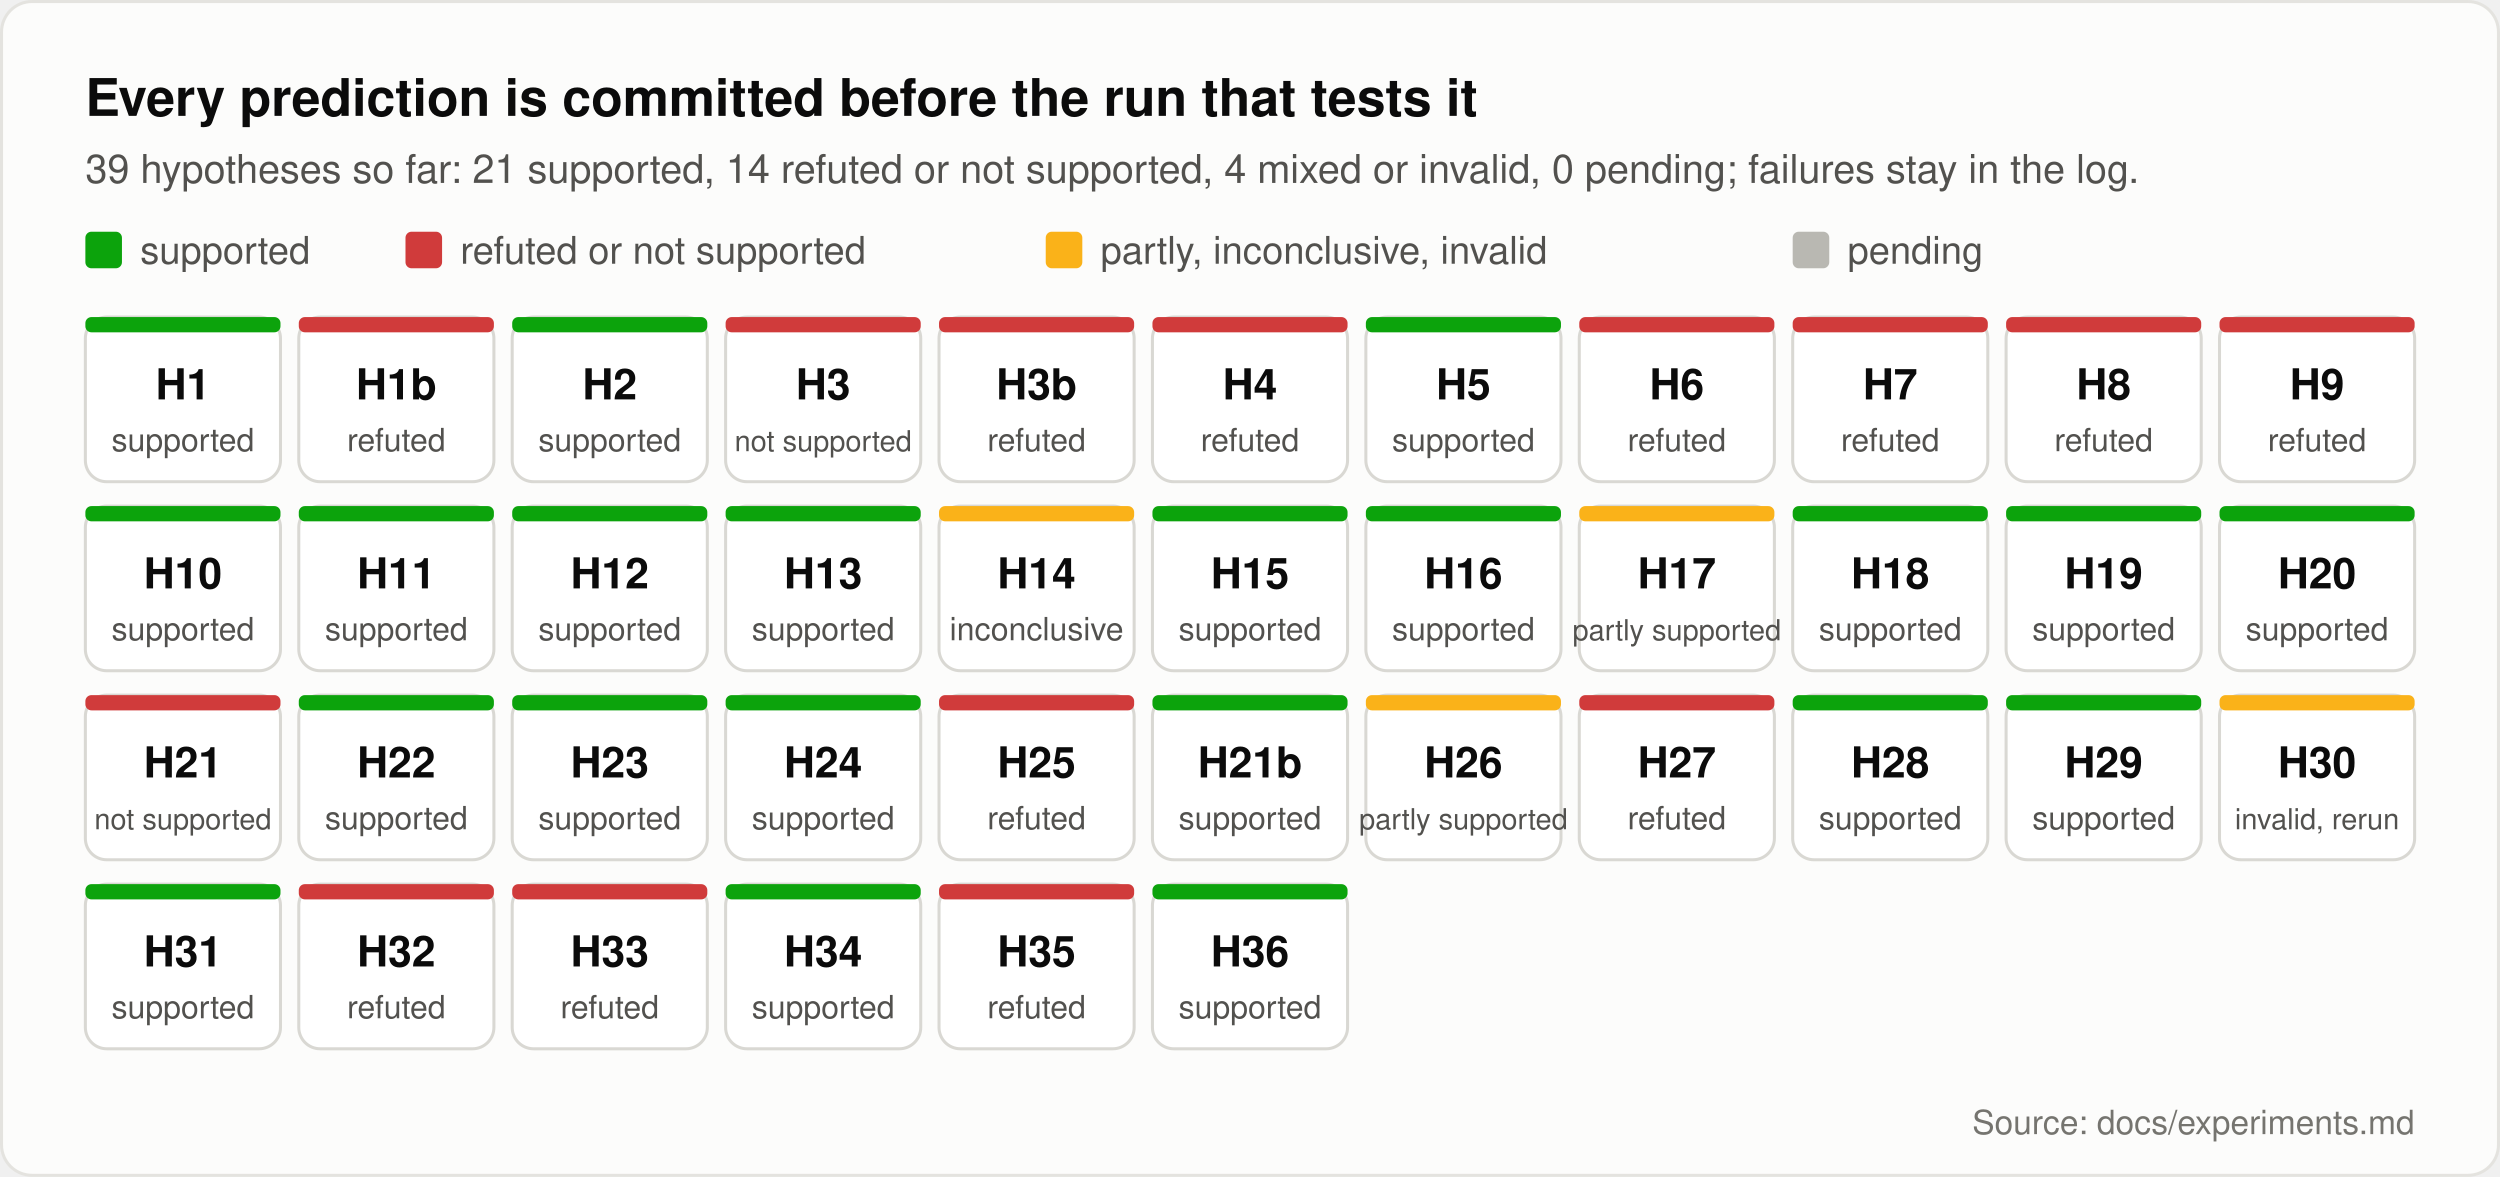
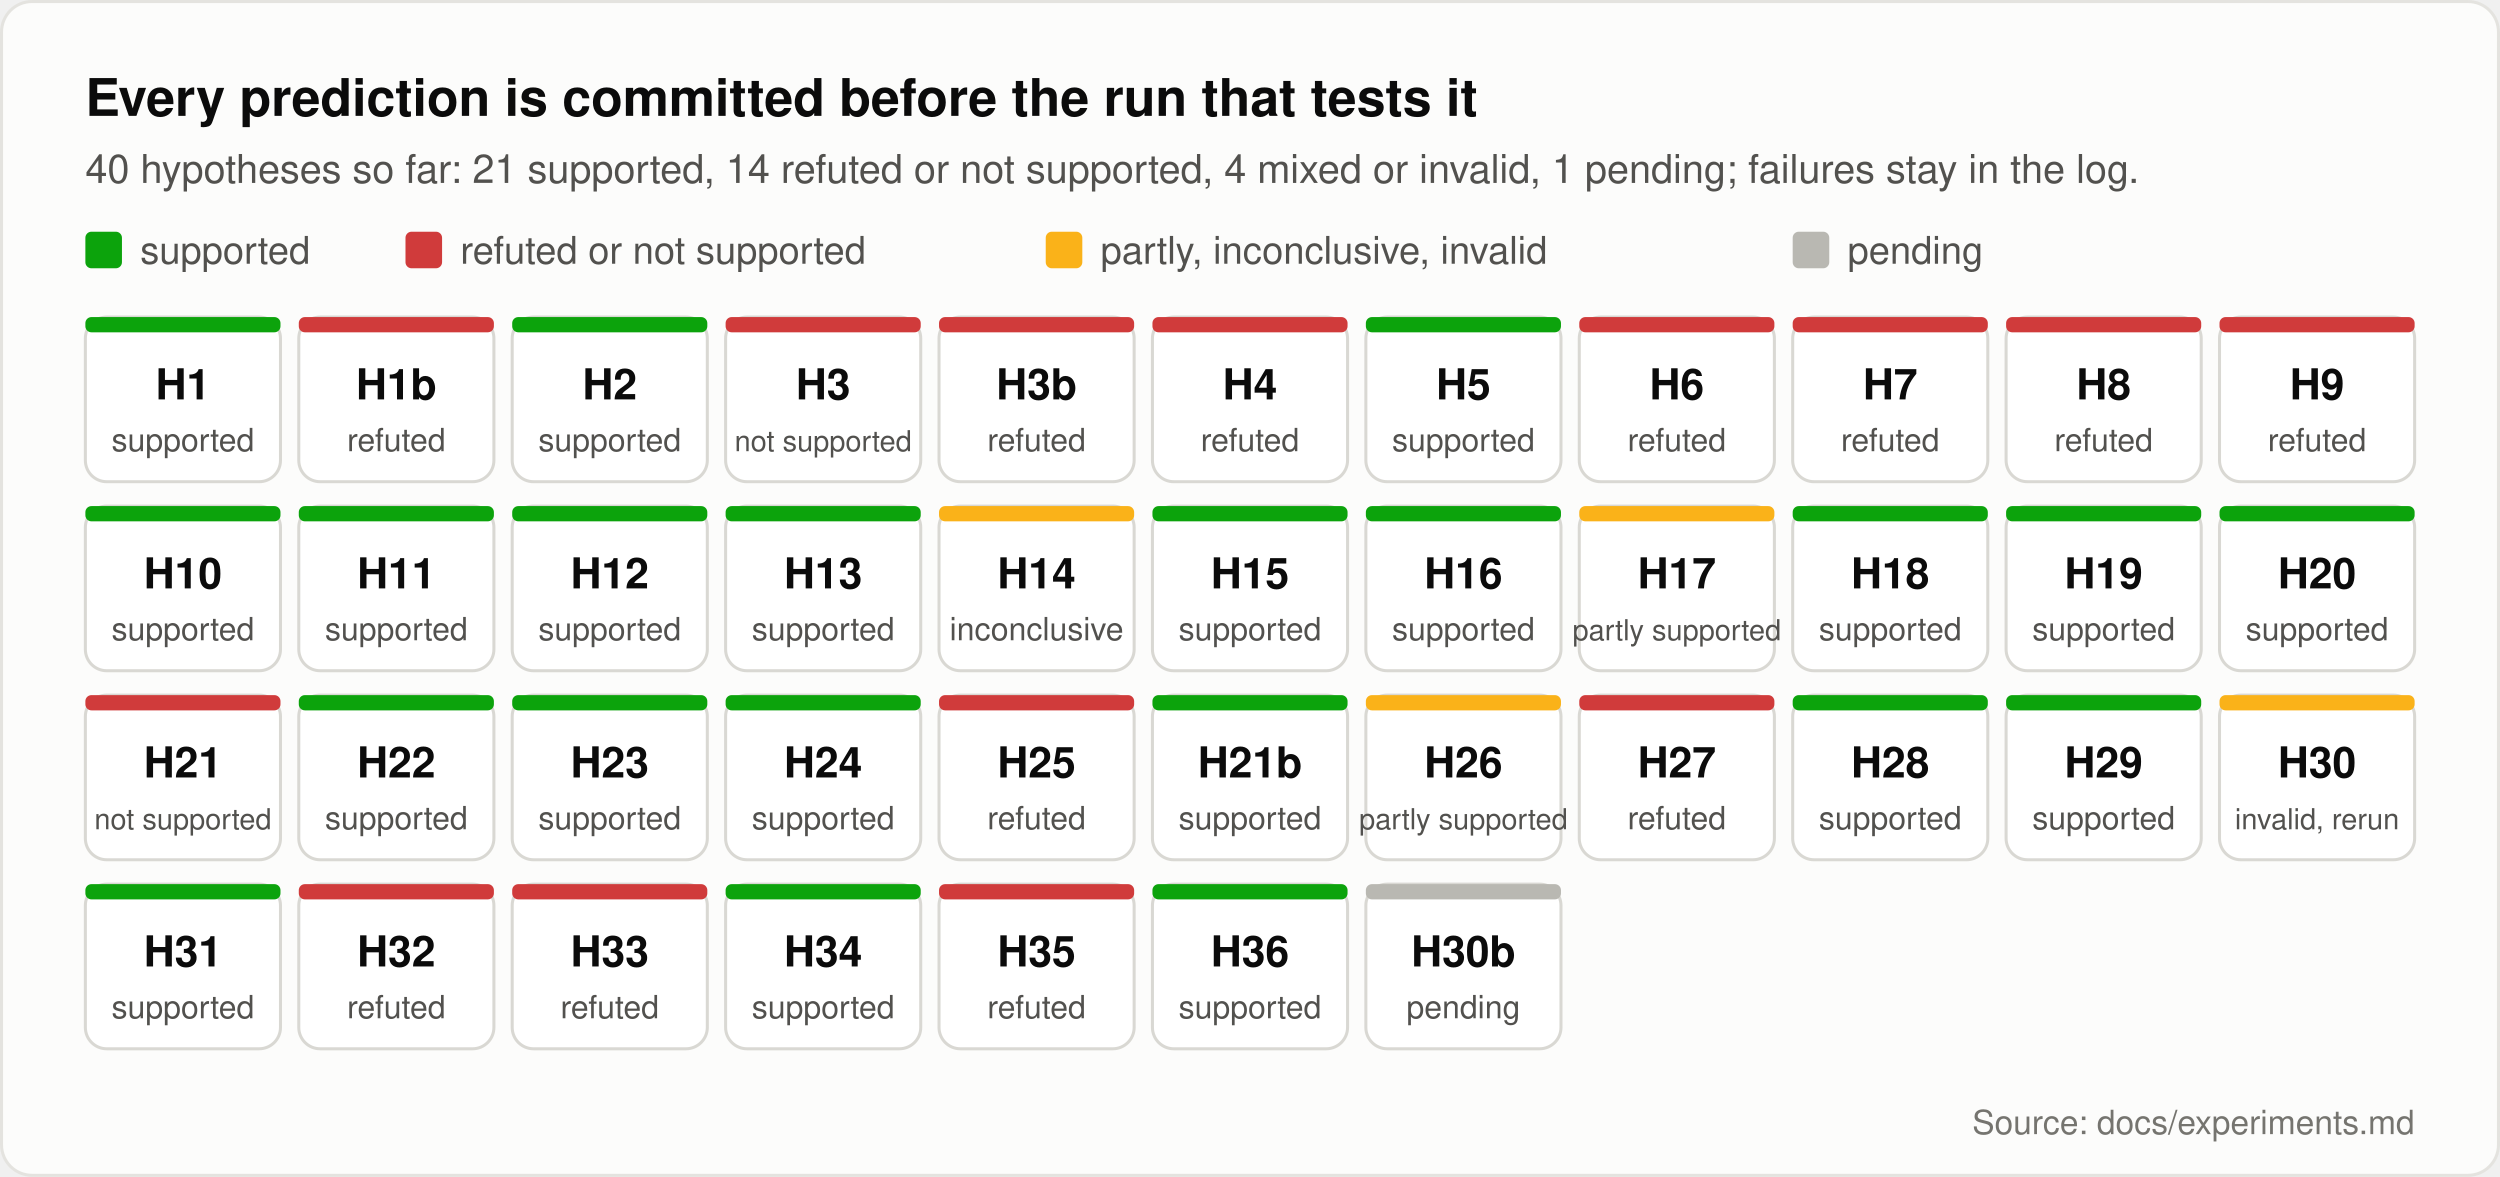
<svg xmlns="http://www.w3.org/2000/svg" width="820" height="386" viewBox="0 0 820 386" role="img" aria-labelledby="title desc">
  <style>
  .bg { fill: #fcfcfb; } .frame { fill: none; stroke: #e4e3df; }
  .t1 { fill: #0b0b0b; } .t2 { fill: #52514e; } .t3 { fill: #75746f; }
  .grid { stroke: #e4e3df; stroke-width: 1; } .axis { stroke: #b9b8b2; stroke-width: 1; }
  .s1 { fill: #2a78d6; } .s2 { fill: #eb6834; } .s3 { fill: #1baf7a; }
  .l1 { stroke: #2a78d6; } .l2 { stroke: #eb6834; } .l3 { stroke: #1baf7a; }
  .ring { stroke: #fcfcfb; stroke-width: 2; }
  .box { fill: #f3f2ee; stroke: #d9d8d3; stroke-width: 1; }
  .hot { fill: #e6eefa; stroke: #2a78d6; stroke-width: 1.5; }
  .wire { stroke: #75746f; stroke-width: 1.5; fill: none; }
  .tip { fill: #75746f; }
  .bracket { stroke: #2a78d6; stroke-width: 1.5; fill: none; stroke-dasharray: 5 4; }
  .tile { fill: #f3f2ee; } .big { fill: #0b0b0b; } .accent { fill: #2a78d6; }
  .good { fill: #0ca30c; } .bad { fill: #d03b3b; } .warn { fill: #fab219; } .none { fill: #b9b8b2; }
  .chip { fill: #ffffff; stroke: #d9d8d3; stroke-width: 1; }
  @media (prefers-color-scheme: dark) {
    .bg { fill: #1a1a19; } .frame { stroke: #383835; }
    .t1 { fill: #f0efec; } .t2 { fill: #c3c2b7; } .t3 { fill: #9a998f; }
    .grid { stroke: #2e2e2c; } .axis { stroke: #57564f; }
    .s1 { fill: #3987e5; } .s2 { fill: #d95926; } .s3 { fill: #199e70; }
    .l1 { stroke: #3987e5; } .l2 { stroke: #d95926; } .l3 { stroke: #199e70; }
    .ring { stroke: #1a1a19; }
    .box { fill: #242422; stroke: #46453f; }
    .hot { fill: #1c2a3d; stroke: #3987e5; }
    .wire { stroke: #9a998f; } .tip { fill: #9a998f; }
    .bracket { stroke: #3987e5; }
    .tile { fill: #242422; } .big { fill: #f0efec; } .accent { fill: #3987e5; }
    .none { fill: #57564f; } .chip { fill: #1f1f1e; stroke: #46453f; }
  }
</style>
  <rect class="bg" x="0.5" y="0.5" width="819" height="385" rx="10" />
  <rect class="frame" x="0.5" y="0.5" width="819" height="385" rx="10" />
  <text x="28.0" y="38.0" class="t1" font-family="ui-sans-serif, -apple-system, BlinkMacSystemFont, 'Segoe UI', Helvetica, Arial, sans-serif" font-size="17" font-weight="600" text-anchor="start">Every prediction is committed before the run that tests it</text>
-   <text x="28.0" y="60.0" class="t2" font-family="ui-sans-serif, -apple-system, BlinkMacSystemFont, 'Segoe UI', Helvetica, Arial, sans-serif" font-size="13" font-weight="400" text-anchor="start">39 hypotheses so far: 21 supported, 14 refuted or not supported, 4 mixed or invalid, 0 pending; failures stay in the log.</text>
+   <text x="28.0" y="60.0" class="t2" font-family="ui-sans-serif, -apple-system, BlinkMacSystemFont, 'Segoe UI', Helvetica, Arial, sans-serif" font-size="13" font-weight="400" text-anchor="start">40 hypotheses so far: 21 supported, 14 refuted or not supported, 4 mixed or invalid, 1 pending; failures stay in the log.</text>
  <rect class="good" x="28" y="76" width="12" height="12" rx="2" />
  <text x="46.0" y="86.5" class="t2" font-family="ui-sans-serif, -apple-system, BlinkMacSystemFont, 'Segoe UI', Helvetica, Arial, sans-serif" font-size="12.5" font-weight="400" text-anchor="start">supported</text>
  <rect class="bad" x="133.0" y="76" width="12" height="12" rx="2" />
  <text x="151.0" y="86.5" class="t2" font-family="ui-sans-serif, -apple-system, BlinkMacSystemFont, 'Segoe UI', Helvetica, Arial, sans-serif" font-size="12.5" font-weight="400" text-anchor="start">refuted or not supported</text>
  <rect class="warn" x="343.0" y="76" width="12" height="12" rx="2" />
  <text x="361.0" y="86.5" class="t2" font-family="ui-sans-serif, -apple-system, BlinkMacSystemFont, 'Segoe UI', Helvetica, Arial, sans-serif" font-size="12.5" font-weight="400" text-anchor="start">partly, inconclusive, invalid</text>
  <rect class="none" x="588.0" y="76" width="12" height="12" rx="2" />
  <text x="606.0" y="86.5" class="t2" font-family="ui-sans-serif, -apple-system, BlinkMacSystemFont, 'Segoe UI', Helvetica, Arial, sans-serif" font-size="12.5" font-weight="400" text-anchor="start">pending</text>
  <rect class="chip" x="28" y="104" width="64" height="54" rx="7" />
  <rect class="good" x="28" y="104" width="64" height="5" rx="2" />
  <text x="60.0" y="131.0" class="t1" font-family="ui-sans-serif, -apple-system, BlinkMacSystemFont, 'Segoe UI', Helvetica, Arial, sans-serif" font-size="14" font-weight="700" text-anchor="middle">H1</text>
  <text x="60.0" y="148.0" class="t2" font-family="ui-sans-serif, -apple-system, BlinkMacSystemFont, 'Segoe UI', Helvetica, Arial, sans-serif" font-size="10.5" font-weight="400" text-anchor="middle">supported</text>
  <rect class="chip" x="98" y="104" width="64" height="54" rx="7" />
  <rect class="bad" x="98" y="104" width="64" height="5" rx="2" />
  <text x="130.0" y="131.0" class="t1" font-family="ui-sans-serif, -apple-system, BlinkMacSystemFont, 'Segoe UI', Helvetica, Arial, sans-serif" font-size="14" font-weight="700" text-anchor="middle">H1b</text>
  <text x="130.0" y="148.0" class="t2" font-family="ui-sans-serif, -apple-system, BlinkMacSystemFont, 'Segoe UI', Helvetica, Arial, sans-serif" font-size="10.5" font-weight="400" text-anchor="middle">refuted</text>
  <rect class="chip" x="168" y="104" width="64" height="54" rx="7" />
  <rect class="good" x="168" y="104" width="64" height="5" rx="2" />
  <text x="200.0" y="131.0" class="t1" font-family="ui-sans-serif, -apple-system, BlinkMacSystemFont, 'Segoe UI', Helvetica, Arial, sans-serif" font-size="14" font-weight="700" text-anchor="middle">H2</text>
  <text x="200.0" y="148.0" class="t2" font-family="ui-sans-serif, -apple-system, BlinkMacSystemFont, 'Segoe UI', Helvetica, Arial, sans-serif" font-size="10.5" font-weight="400" text-anchor="middle">supported</text>
  <rect class="chip" x="238" y="104" width="64" height="54" rx="7" />
  <rect class="bad" x="238" y="104" width="64" height="5" rx="2" />
  <text x="270.0" y="131.0" class="t1" font-family="ui-sans-serif, -apple-system, BlinkMacSystemFont, 'Segoe UI', Helvetica, Arial, sans-serif" font-size="14" font-weight="700" text-anchor="middle">H3</text>
  <text x="270.0" y="148.0" class="t2" font-family="ui-sans-serif, -apple-system, BlinkMacSystemFont, 'Segoe UI', Helvetica, Arial, sans-serif" font-size="9.5" font-weight="400" text-anchor="middle">not supported</text>
  <rect class="chip" x="308" y="104" width="64" height="54" rx="7" />
  <rect class="bad" x="308" y="104" width="64" height="5" rx="2" />
  <text x="340.0" y="131.0" class="t1" font-family="ui-sans-serif, -apple-system, BlinkMacSystemFont, 'Segoe UI', Helvetica, Arial, sans-serif" font-size="14" font-weight="700" text-anchor="middle">H3b</text>
  <text x="340.0" y="148.0" class="t2" font-family="ui-sans-serif, -apple-system, BlinkMacSystemFont, 'Segoe UI', Helvetica, Arial, sans-serif" font-size="10.5" font-weight="400" text-anchor="middle">refuted</text>
  <rect class="chip" x="378" y="104" width="64" height="54" rx="7" />
  <rect class="bad" x="378" y="104" width="64" height="5" rx="2" />
  <text x="410.0" y="131.0" class="t1" font-family="ui-sans-serif, -apple-system, BlinkMacSystemFont, 'Segoe UI', Helvetica, Arial, sans-serif" font-size="14" font-weight="700" text-anchor="middle">H4</text>
  <text x="410.0" y="148.0" class="t2" font-family="ui-sans-serif, -apple-system, BlinkMacSystemFont, 'Segoe UI', Helvetica, Arial, sans-serif" font-size="10.5" font-weight="400" text-anchor="middle">refuted</text>
  <rect class="chip" x="448" y="104" width="64" height="54" rx="7" />
  <rect class="good" x="448" y="104" width="64" height="5" rx="2" />
  <text x="480.0" y="131.0" class="t1" font-family="ui-sans-serif, -apple-system, BlinkMacSystemFont, 'Segoe UI', Helvetica, Arial, sans-serif" font-size="14" font-weight="700" text-anchor="middle">H5</text>
  <text x="480.0" y="148.0" class="t2" font-family="ui-sans-serif, -apple-system, BlinkMacSystemFont, 'Segoe UI', Helvetica, Arial, sans-serif" font-size="10.5" font-weight="400" text-anchor="middle">supported</text>
  <rect class="chip" x="518" y="104" width="64" height="54" rx="7" />
  <rect class="bad" x="518" y="104" width="64" height="5" rx="2" />
  <text x="550.0" y="131.0" class="t1" font-family="ui-sans-serif, -apple-system, BlinkMacSystemFont, 'Segoe UI', Helvetica, Arial, sans-serif" font-size="14" font-weight="700" text-anchor="middle">H6</text>
  <text x="550.0" y="148.0" class="t2" font-family="ui-sans-serif, -apple-system, BlinkMacSystemFont, 'Segoe UI', Helvetica, Arial, sans-serif" font-size="10.5" font-weight="400" text-anchor="middle">refuted</text>
  <rect class="chip" x="588" y="104" width="64" height="54" rx="7" />
  <rect class="bad" x="588" y="104" width="64" height="5" rx="2" />
  <text x="620.0" y="131.0" class="t1" font-family="ui-sans-serif, -apple-system, BlinkMacSystemFont, 'Segoe UI', Helvetica, Arial, sans-serif" font-size="14" font-weight="700" text-anchor="middle">H7</text>
  <text x="620.0" y="148.0" class="t2" font-family="ui-sans-serif, -apple-system, BlinkMacSystemFont, 'Segoe UI', Helvetica, Arial, sans-serif" font-size="10.5" font-weight="400" text-anchor="middle">refuted</text>
  <rect class="chip" x="658" y="104" width="64" height="54" rx="7" />
  <rect class="bad" x="658" y="104" width="64" height="5" rx="2" />
  <text x="690.0" y="131.0" class="t1" font-family="ui-sans-serif, -apple-system, BlinkMacSystemFont, 'Segoe UI', Helvetica, Arial, sans-serif" font-size="14" font-weight="700" text-anchor="middle">H8</text>
  <text x="690.0" y="148.0" class="t2" font-family="ui-sans-serif, -apple-system, BlinkMacSystemFont, 'Segoe UI', Helvetica, Arial, sans-serif" font-size="10.5" font-weight="400" text-anchor="middle">refuted</text>
  <rect class="chip" x="728" y="104" width="64" height="54" rx="7" />
  <rect class="bad" x="728" y="104" width="64" height="5" rx="2" />
  <text x="760.0" y="131.0" class="t1" font-family="ui-sans-serif, -apple-system, BlinkMacSystemFont, 'Segoe UI', Helvetica, Arial, sans-serif" font-size="14" font-weight="700" text-anchor="middle">H9</text>
  <text x="760.0" y="148.0" class="t2" font-family="ui-sans-serif, -apple-system, BlinkMacSystemFont, 'Segoe UI', Helvetica, Arial, sans-serif" font-size="10.5" font-weight="400" text-anchor="middle">refuted</text>
  <rect class="chip" x="28" y="166" width="64" height="54" rx="7" />
  <rect class="good" x="28" y="166" width="64" height="5" rx="2" />
  <text x="60.0" y="193.0" class="t1" font-family="ui-sans-serif, -apple-system, BlinkMacSystemFont, 'Segoe UI', Helvetica, Arial, sans-serif" font-size="14" font-weight="700" text-anchor="middle">H10</text>
  <text x="60.0" y="210.0" class="t2" font-family="ui-sans-serif, -apple-system, BlinkMacSystemFont, 'Segoe UI', Helvetica, Arial, sans-serif" font-size="10.5" font-weight="400" text-anchor="middle">supported</text>
  <rect class="chip" x="98" y="166" width="64" height="54" rx="7" />
  <rect class="good" x="98" y="166" width="64" height="5" rx="2" />
  <text x="130.0" y="193.0" class="t1" font-family="ui-sans-serif, -apple-system, BlinkMacSystemFont, 'Segoe UI', Helvetica, Arial, sans-serif" font-size="14" font-weight="700" text-anchor="middle">H11</text>
  <text x="130.0" y="210.0" class="t2" font-family="ui-sans-serif, -apple-system, BlinkMacSystemFont, 'Segoe UI', Helvetica, Arial, sans-serif" font-size="10.5" font-weight="400" text-anchor="middle">supported</text>
  <rect class="chip" x="168" y="166" width="64" height="54" rx="7" />
  <rect class="good" x="168" y="166" width="64" height="5" rx="2" />
  <text x="200.0" y="193.0" class="t1" font-family="ui-sans-serif, -apple-system, BlinkMacSystemFont, 'Segoe UI', Helvetica, Arial, sans-serif" font-size="14" font-weight="700" text-anchor="middle">H12</text>
  <text x="200.0" y="210.0" class="t2" font-family="ui-sans-serif, -apple-system, BlinkMacSystemFont, 'Segoe UI', Helvetica, Arial, sans-serif" font-size="10.5" font-weight="400" text-anchor="middle">supported</text>
  <rect class="chip" x="238" y="166" width="64" height="54" rx="7" />
  <rect class="good" x="238" y="166" width="64" height="5" rx="2" />
  <text x="270.0" y="193.0" class="t1" font-family="ui-sans-serif, -apple-system, BlinkMacSystemFont, 'Segoe UI', Helvetica, Arial, sans-serif" font-size="14" font-weight="700" text-anchor="middle">H13</text>
  <text x="270.0" y="210.0" class="t2" font-family="ui-sans-serif, -apple-system, BlinkMacSystemFont, 'Segoe UI', Helvetica, Arial, sans-serif" font-size="10.5" font-weight="400" text-anchor="middle">supported</text>
  <rect class="chip" x="308" y="166" width="64" height="54" rx="7" />
  <rect class="warn" x="308" y="166" width="64" height="5" rx="2" />
  <text x="340.0" y="193.0" class="t1" font-family="ui-sans-serif, -apple-system, BlinkMacSystemFont, 'Segoe UI', Helvetica, Arial, sans-serif" font-size="14" font-weight="700" text-anchor="middle">H14</text>
  <text x="340.0" y="210.0" class="t2" font-family="ui-sans-serif, -apple-system, BlinkMacSystemFont, 'Segoe UI', Helvetica, Arial, sans-serif" font-size="10.5" font-weight="400" text-anchor="middle">inconclusive</text>
  <rect class="chip" x="378" y="166" width="64" height="54" rx="7" />
  <rect class="good" x="378" y="166" width="64" height="5" rx="2" />
  <text x="410.0" y="193.0" class="t1" font-family="ui-sans-serif, -apple-system, BlinkMacSystemFont, 'Segoe UI', Helvetica, Arial, sans-serif" font-size="14" font-weight="700" text-anchor="middle">H15</text>
  <text x="410.0" y="210.0" class="t2" font-family="ui-sans-serif, -apple-system, BlinkMacSystemFont, 'Segoe UI', Helvetica, Arial, sans-serif" font-size="10.5" font-weight="400" text-anchor="middle">supported</text>
  <rect class="chip" x="448" y="166" width="64" height="54" rx="7" />
  <rect class="good" x="448" y="166" width="64" height="5" rx="2" />
  <text x="480.0" y="193.0" class="t1" font-family="ui-sans-serif, -apple-system, BlinkMacSystemFont, 'Segoe UI', Helvetica, Arial, sans-serif" font-size="14" font-weight="700" text-anchor="middle">H16</text>
  <text x="480.0" y="210.0" class="t2" font-family="ui-sans-serif, -apple-system, BlinkMacSystemFont, 'Segoe UI', Helvetica, Arial, sans-serif" font-size="10.5" font-weight="400" text-anchor="middle">supported</text>
  <rect class="chip" x="518" y="166" width="64" height="54" rx="7" />
  <rect class="warn" x="518" y="166" width="64" height="5" rx="2" />
  <text x="550.0" y="193.0" class="t1" font-family="ui-sans-serif, -apple-system, BlinkMacSystemFont, 'Segoe UI', Helvetica, Arial, sans-serif" font-size="14" font-weight="700" text-anchor="middle">H17</text>
  <text x="550.0" y="210.0" class="t2" font-family="ui-sans-serif, -apple-system, BlinkMacSystemFont, 'Segoe UI', Helvetica, Arial, sans-serif" font-size="9.5" font-weight="400" text-anchor="middle">partly supported</text>
  <rect class="chip" x="588" y="166" width="64" height="54" rx="7" />
  <rect class="good" x="588" y="166" width="64" height="5" rx="2" />
  <text x="620.0" y="193.0" class="t1" font-family="ui-sans-serif, -apple-system, BlinkMacSystemFont, 'Segoe UI', Helvetica, Arial, sans-serif" font-size="14" font-weight="700" text-anchor="middle">H18</text>
  <text x="620.0" y="210.0" class="t2" font-family="ui-sans-serif, -apple-system, BlinkMacSystemFont, 'Segoe UI', Helvetica, Arial, sans-serif" font-size="10.5" font-weight="400" text-anchor="middle">supported</text>
  <rect class="chip" x="658" y="166" width="64" height="54" rx="7" />
  <rect class="good" x="658" y="166" width="64" height="5" rx="2" />
  <text x="690.0" y="193.0" class="t1" font-family="ui-sans-serif, -apple-system, BlinkMacSystemFont, 'Segoe UI', Helvetica, Arial, sans-serif" font-size="14" font-weight="700" text-anchor="middle">H19</text>
  <text x="690.0" y="210.0" class="t2" font-family="ui-sans-serif, -apple-system, BlinkMacSystemFont, 'Segoe UI', Helvetica, Arial, sans-serif" font-size="10.5" font-weight="400" text-anchor="middle">supported</text>
  <rect class="chip" x="728" y="166" width="64" height="54" rx="7" />
  <rect class="good" x="728" y="166" width="64" height="5" rx="2" />
  <text x="760.0" y="193.0" class="t1" font-family="ui-sans-serif, -apple-system, BlinkMacSystemFont, 'Segoe UI', Helvetica, Arial, sans-serif" font-size="14" font-weight="700" text-anchor="middle">H20</text>
  <text x="760.0" y="210.0" class="t2" font-family="ui-sans-serif, -apple-system, BlinkMacSystemFont, 'Segoe UI', Helvetica, Arial, sans-serif" font-size="10.5" font-weight="400" text-anchor="middle">supported</text>
  <rect class="chip" x="28" y="228" width="64" height="54" rx="7" />
  <rect class="bad" x="28" y="228" width="64" height="5" rx="2" />
  <text x="60.0" y="255.0" class="t1" font-family="ui-sans-serif, -apple-system, BlinkMacSystemFont, 'Segoe UI', Helvetica, Arial, sans-serif" font-size="14" font-weight="700" text-anchor="middle">H21</text>
  <text x="60.0" y="272.0" class="t2" font-family="ui-sans-serif, -apple-system, BlinkMacSystemFont, 'Segoe UI', Helvetica, Arial, sans-serif" font-size="9.5" font-weight="400" text-anchor="middle">not supported</text>
  <rect class="chip" x="98" y="228" width="64" height="54" rx="7" />
  <rect class="good" x="98" y="228" width="64" height="5" rx="2" />
  <text x="130.0" y="255.0" class="t1" font-family="ui-sans-serif, -apple-system, BlinkMacSystemFont, 'Segoe UI', Helvetica, Arial, sans-serif" font-size="14" font-weight="700" text-anchor="middle">H22</text>
  <text x="130.0" y="272.0" class="t2" font-family="ui-sans-serif, -apple-system, BlinkMacSystemFont, 'Segoe UI', Helvetica, Arial, sans-serif" font-size="10.5" font-weight="400" text-anchor="middle">supported</text>
  <rect class="chip" x="168" y="228" width="64" height="54" rx="7" />
  <rect class="good" x="168" y="228" width="64" height="5" rx="2" />
  <text x="200.0" y="255.0" class="t1" font-family="ui-sans-serif, -apple-system, BlinkMacSystemFont, 'Segoe UI', Helvetica, Arial, sans-serif" font-size="14" font-weight="700" text-anchor="middle">H23</text>
  <text x="200.0" y="272.0" class="t2" font-family="ui-sans-serif, -apple-system, BlinkMacSystemFont, 'Segoe UI', Helvetica, Arial, sans-serif" font-size="10.5" font-weight="400" text-anchor="middle">supported</text>
  <rect class="chip" x="238" y="228" width="64" height="54" rx="7" />
  <rect class="good" x="238" y="228" width="64" height="5" rx="2" />
  <text x="270.0" y="255.0" class="t1" font-family="ui-sans-serif, -apple-system, BlinkMacSystemFont, 'Segoe UI', Helvetica, Arial, sans-serif" font-size="14" font-weight="700" text-anchor="middle">H24</text>
  <text x="270.0" y="272.0" class="t2" font-family="ui-sans-serif, -apple-system, BlinkMacSystemFont, 'Segoe UI', Helvetica, Arial, sans-serif" font-size="10.5" font-weight="400" text-anchor="middle">supported</text>
  <rect class="chip" x="308" y="228" width="64" height="54" rx="7" />
  <rect class="bad" x="308" y="228" width="64" height="5" rx="2" />
  <text x="340.0" y="255.0" class="t1" font-family="ui-sans-serif, -apple-system, BlinkMacSystemFont, 'Segoe UI', Helvetica, Arial, sans-serif" font-size="14" font-weight="700" text-anchor="middle">H25</text>
  <text x="340.0" y="272.0" class="t2" font-family="ui-sans-serif, -apple-system, BlinkMacSystemFont, 'Segoe UI', Helvetica, Arial, sans-serif" font-size="10.5" font-weight="400" text-anchor="middle">refuted</text>
  <rect class="chip" x="378" y="228" width="64" height="54" rx="7" />
  <rect class="good" x="378" y="228" width="64" height="5" rx="2" />
  <text x="410.0" y="255.0" class="t1" font-family="ui-sans-serif, -apple-system, BlinkMacSystemFont, 'Segoe UI', Helvetica, Arial, sans-serif" font-size="14" font-weight="700" text-anchor="middle">H21b</text>
  <text x="410.0" y="272.0" class="t2" font-family="ui-sans-serif, -apple-system, BlinkMacSystemFont, 'Segoe UI', Helvetica, Arial, sans-serif" font-size="10.5" font-weight="400" text-anchor="middle">supported</text>
  <rect class="chip" x="448" y="228" width="64" height="54" rx="7" />
  <rect class="warn" x="448" y="228" width="64" height="5" rx="2" />
  <text x="480.0" y="255.0" class="t1" font-family="ui-sans-serif, -apple-system, BlinkMacSystemFont, 'Segoe UI', Helvetica, Arial, sans-serif" font-size="14" font-weight="700" text-anchor="middle">H26</text>
  <text x="480.0" y="272.0" class="t2" font-family="ui-sans-serif, -apple-system, BlinkMacSystemFont, 'Segoe UI', Helvetica, Arial, sans-serif" font-size="9.5" font-weight="400" text-anchor="middle">partly supported</text>
  <rect class="chip" x="518" y="228" width="64" height="54" rx="7" />
  <rect class="bad" x="518" y="228" width="64" height="5" rx="2" />
  <text x="550.0" y="255.0" class="t1" font-family="ui-sans-serif, -apple-system, BlinkMacSystemFont, 'Segoe UI', Helvetica, Arial, sans-serif" font-size="14" font-weight="700" text-anchor="middle">H27</text>
  <text x="550.0" y="272.0" class="t2" font-family="ui-sans-serif, -apple-system, BlinkMacSystemFont, 'Segoe UI', Helvetica, Arial, sans-serif" font-size="10.5" font-weight="400" text-anchor="middle">refuted</text>
  <rect class="chip" x="588" y="228" width="64" height="54" rx="7" />
  <rect class="good" x="588" y="228" width="64" height="5" rx="2" />
  <text x="620.0" y="255.0" class="t1" font-family="ui-sans-serif, -apple-system, BlinkMacSystemFont, 'Segoe UI', Helvetica, Arial, sans-serif" font-size="14" font-weight="700" text-anchor="middle">H28</text>
  <text x="620.0" y="272.0" class="t2" font-family="ui-sans-serif, -apple-system, BlinkMacSystemFont, 'Segoe UI', Helvetica, Arial, sans-serif" font-size="10.5" font-weight="400" text-anchor="middle">supported</text>
  <rect class="chip" x="658" y="228" width="64" height="54" rx="7" />
  <rect class="good" x="658" y="228" width="64" height="5" rx="2" />
  <text x="690.0" y="255.0" class="t1" font-family="ui-sans-serif, -apple-system, BlinkMacSystemFont, 'Segoe UI', Helvetica, Arial, sans-serif" font-size="14" font-weight="700" text-anchor="middle">H29</text>
  <text x="690.0" y="272.0" class="t2" font-family="ui-sans-serif, -apple-system, BlinkMacSystemFont, 'Segoe UI', Helvetica, Arial, sans-serif" font-size="10.5" font-weight="400" text-anchor="middle">supported</text>
  <rect class="chip" x="728" y="228" width="64" height="54" rx="7" />
  <rect class="warn" x="728" y="228" width="64" height="5" rx="2" />
  <text x="760.0" y="255.0" class="t1" font-family="ui-sans-serif, -apple-system, BlinkMacSystemFont, 'Segoe UI', Helvetica, Arial, sans-serif" font-size="14" font-weight="700" text-anchor="middle">H30</text>
  <text x="760.0" y="272.0" class="t2" font-family="ui-sans-serif, -apple-system, BlinkMacSystemFont, 'Segoe UI', Helvetica, Arial, sans-serif" font-size="9.5" font-weight="400" text-anchor="middle">invalid, rerun</text>
  <rect class="chip" x="28" y="290" width="64" height="54" rx="7" />
  <rect class="good" x="28" y="290" width="64" height="5" rx="2" />
  <text x="60.0" y="317.0" class="t1" font-family="ui-sans-serif, -apple-system, BlinkMacSystemFont, 'Segoe UI', Helvetica, Arial, sans-serif" font-size="14" font-weight="700" text-anchor="middle">H31</text>
  <text x="60.0" y="334.0" class="t2" font-family="ui-sans-serif, -apple-system, BlinkMacSystemFont, 'Segoe UI', Helvetica, Arial, sans-serif" font-size="10.5" font-weight="400" text-anchor="middle">supported</text>
  <rect class="chip" x="98" y="290" width="64" height="54" rx="7" />
  <rect class="bad" x="98" y="290" width="64" height="5" rx="2" />
  <text x="130.0" y="317.0" class="t1" font-family="ui-sans-serif, -apple-system, BlinkMacSystemFont, 'Segoe UI', Helvetica, Arial, sans-serif" font-size="14" font-weight="700" text-anchor="middle">H32</text>
  <text x="130.0" y="334.0" class="t2" font-family="ui-sans-serif, -apple-system, BlinkMacSystemFont, 'Segoe UI', Helvetica, Arial, sans-serif" font-size="10.5" font-weight="400" text-anchor="middle">refuted</text>
  <rect class="chip" x="168" y="290" width="64" height="54" rx="7" />
  <rect class="bad" x="168" y="290" width="64" height="5" rx="2" />
  <text x="200.0" y="317.0" class="t1" font-family="ui-sans-serif, -apple-system, BlinkMacSystemFont, 'Segoe UI', Helvetica, Arial, sans-serif" font-size="14" font-weight="700" text-anchor="middle">H33</text>
  <text x="200.0" y="334.0" class="t2" font-family="ui-sans-serif, -apple-system, BlinkMacSystemFont, 'Segoe UI', Helvetica, Arial, sans-serif" font-size="10.5" font-weight="400" text-anchor="middle">refuted</text>
  <rect class="chip" x="238" y="290" width="64" height="54" rx="7" />
  <rect class="good" x="238" y="290" width="64" height="5" rx="2" />
  <text x="270.0" y="317.0" class="t1" font-family="ui-sans-serif, -apple-system, BlinkMacSystemFont, 'Segoe UI', Helvetica, Arial, sans-serif" font-size="14" font-weight="700" text-anchor="middle">H34</text>
  <text x="270.0" y="334.0" class="t2" font-family="ui-sans-serif, -apple-system, BlinkMacSystemFont, 'Segoe UI', Helvetica, Arial, sans-serif" font-size="10.5" font-weight="400" text-anchor="middle">supported</text>
  <rect class="chip" x="308" y="290" width="64" height="54" rx="7" />
  <rect class="bad" x="308" y="290" width="64" height="5" rx="2" />
  <text x="340.0" y="317.0" class="t1" font-family="ui-sans-serif, -apple-system, BlinkMacSystemFont, 'Segoe UI', Helvetica, Arial, sans-serif" font-size="14" font-weight="700" text-anchor="middle">H35</text>
  <text x="340.0" y="334.0" class="t2" font-family="ui-sans-serif, -apple-system, BlinkMacSystemFont, 'Segoe UI', Helvetica, Arial, sans-serif" font-size="10.5" font-weight="400" text-anchor="middle">refuted</text>
  <rect class="chip" x="378" y="290" width="64" height="54" rx="7" />
  <rect class="good" x="378" y="290" width="64" height="5" rx="2" />
  <text x="410.0" y="317.0" class="t1" font-family="ui-sans-serif, -apple-system, BlinkMacSystemFont, 'Segoe UI', Helvetica, Arial, sans-serif" font-size="14" font-weight="700" text-anchor="middle">H36</text>
  <text x="410.0" y="334.0" class="t2" font-family="ui-sans-serif, -apple-system, BlinkMacSystemFont, 'Segoe UI', Helvetica, Arial, sans-serif" font-size="10.5" font-weight="400" text-anchor="middle">supported</text>
+   <rect class="chip" x="448" y="290" width="64" height="54" rx="7" />
+   <rect class="none" x="448" y="290" width="64" height="5" rx="2" />
+   <text x="480.0" y="317.0" class="t1" font-family="ui-sans-serif, -apple-system, BlinkMacSystemFont, 'Segoe UI', Helvetica, Arial, sans-serif" font-size="14" font-weight="700" text-anchor="middle">H30b</text>
+   <text x="480.0" y="334.0" class="t2" font-family="ui-sans-serif, -apple-system, BlinkMacSystemFont, 'Segoe UI', Helvetica, Arial, sans-serif" font-size="10.5" font-weight="400" text-anchor="middle">pending</text>
  <text x="792.0" y="372.0" class="t3" font-family="ui-sans-serif, -apple-system, BlinkMacSystemFont, 'Segoe UI', Helvetica, Arial, sans-serif" font-size="11" font-weight="400" text-anchor="end">Source: docs/experiments.md</text>
</svg>
